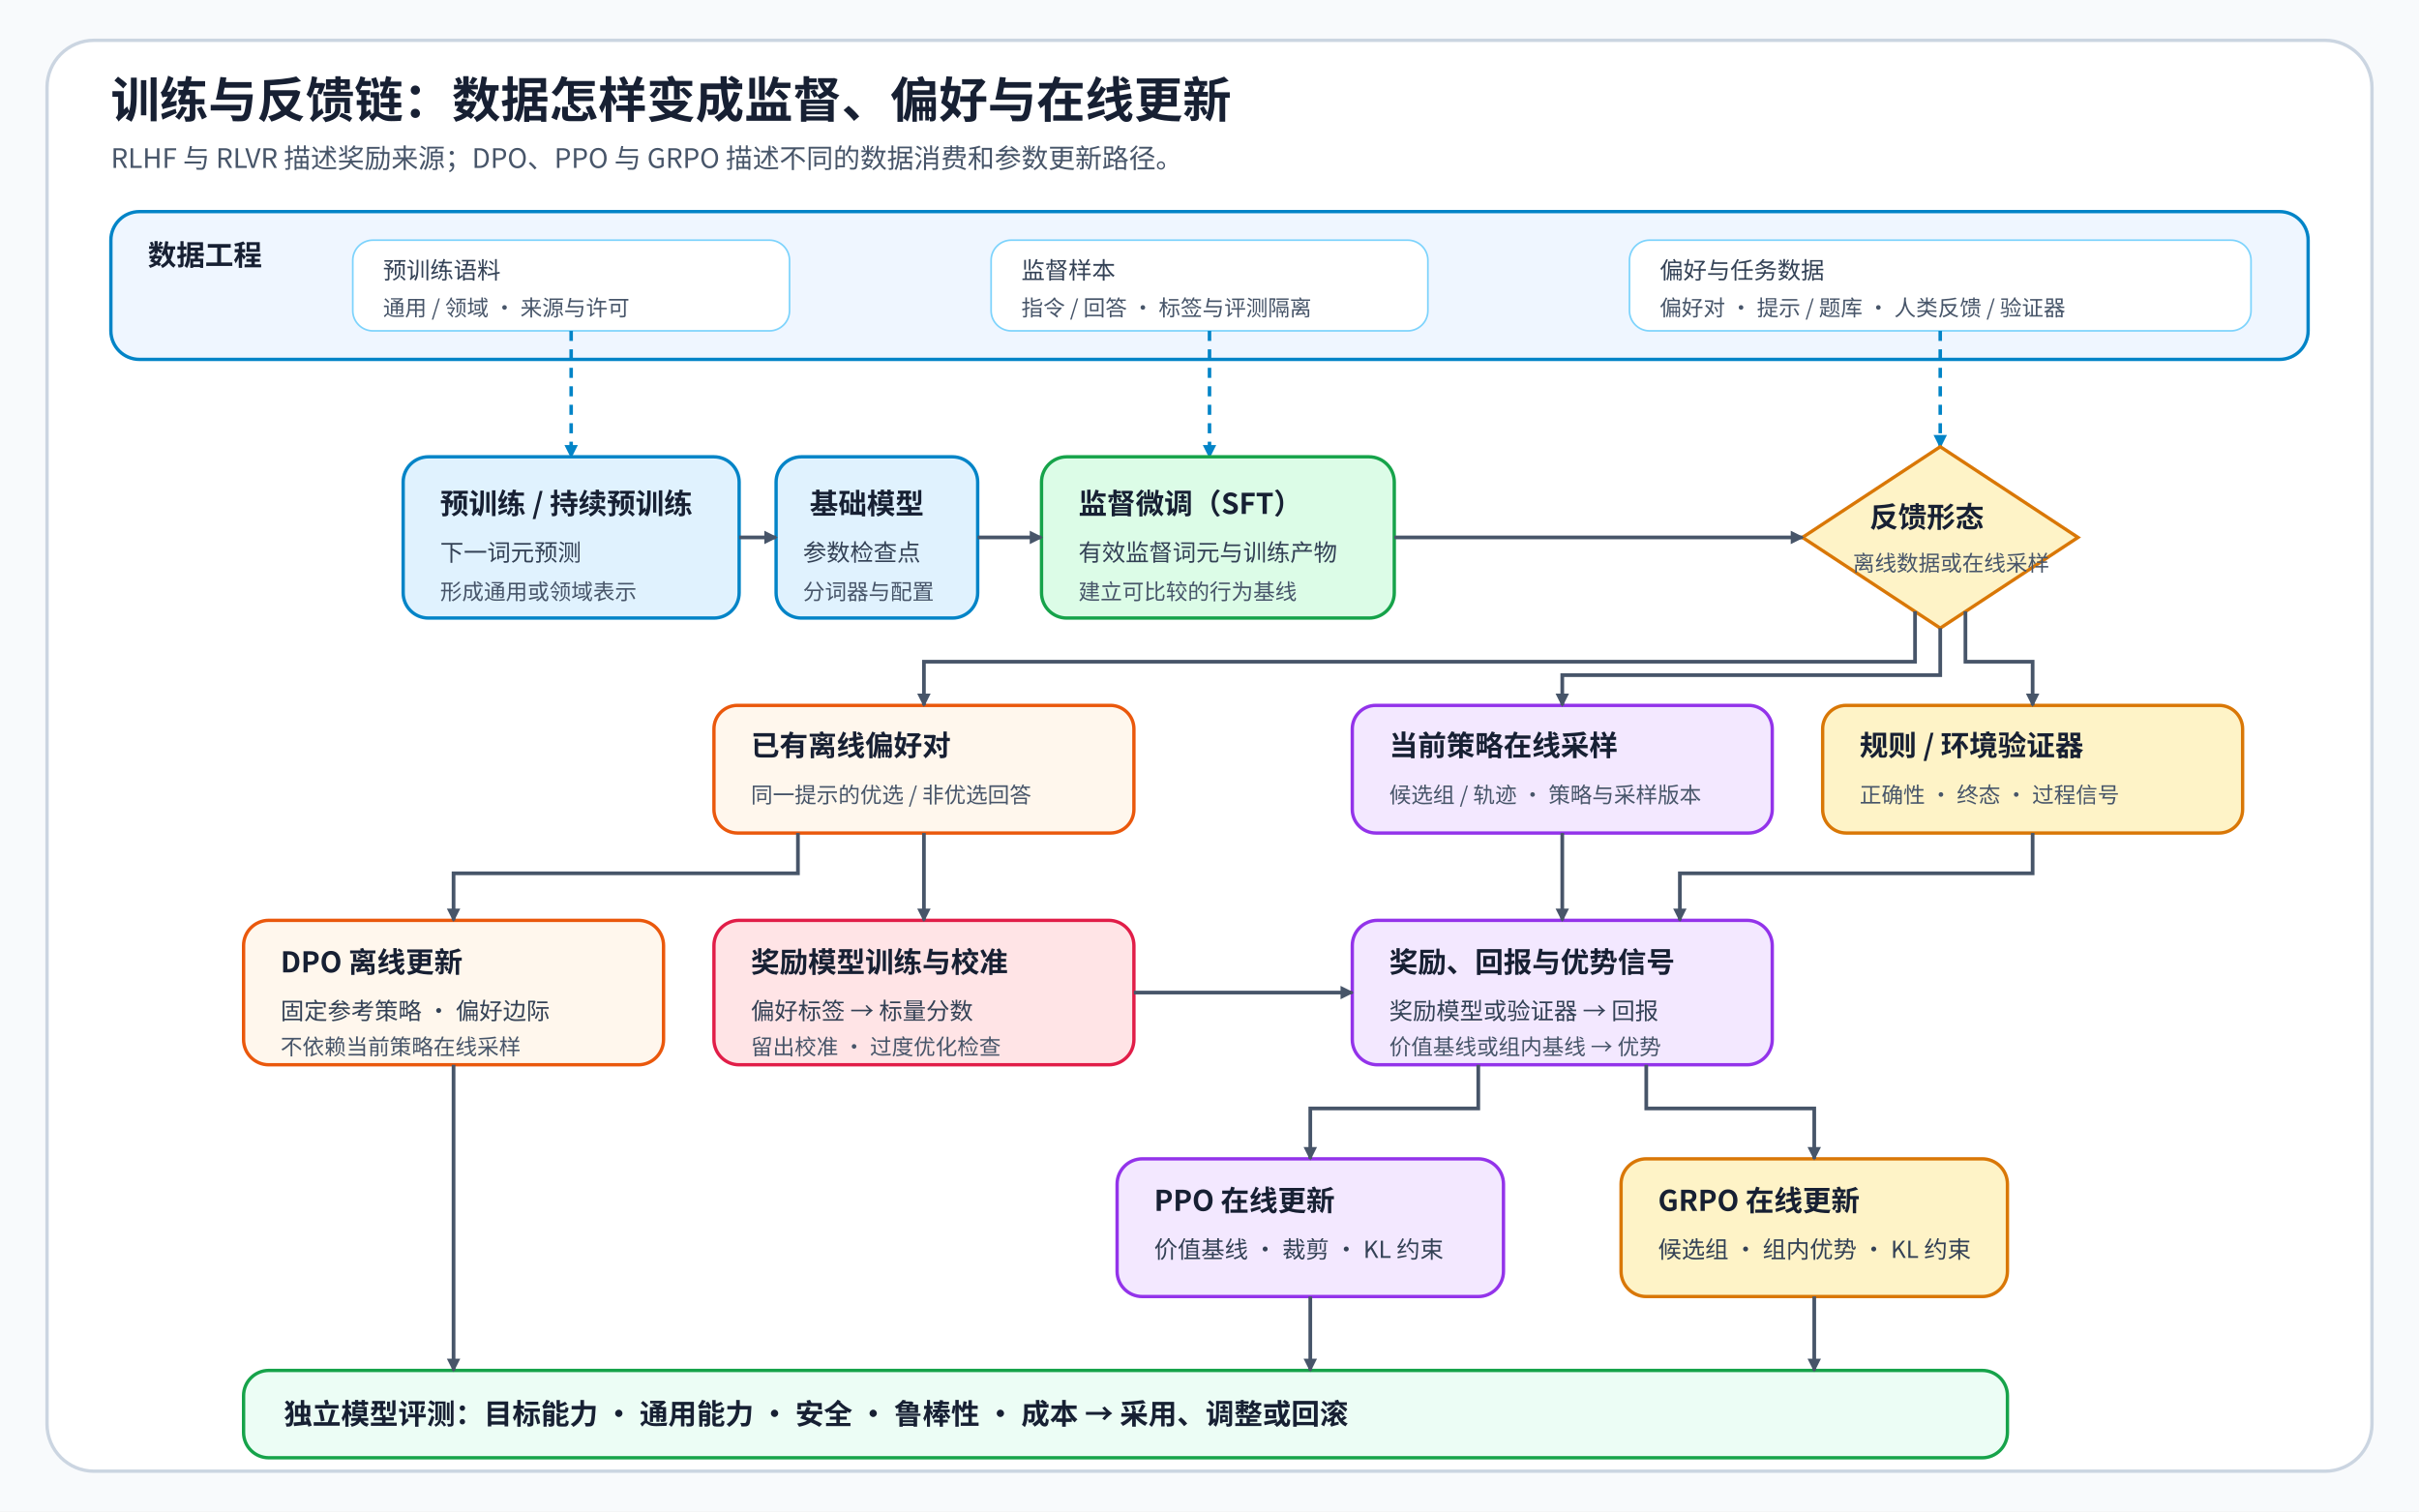
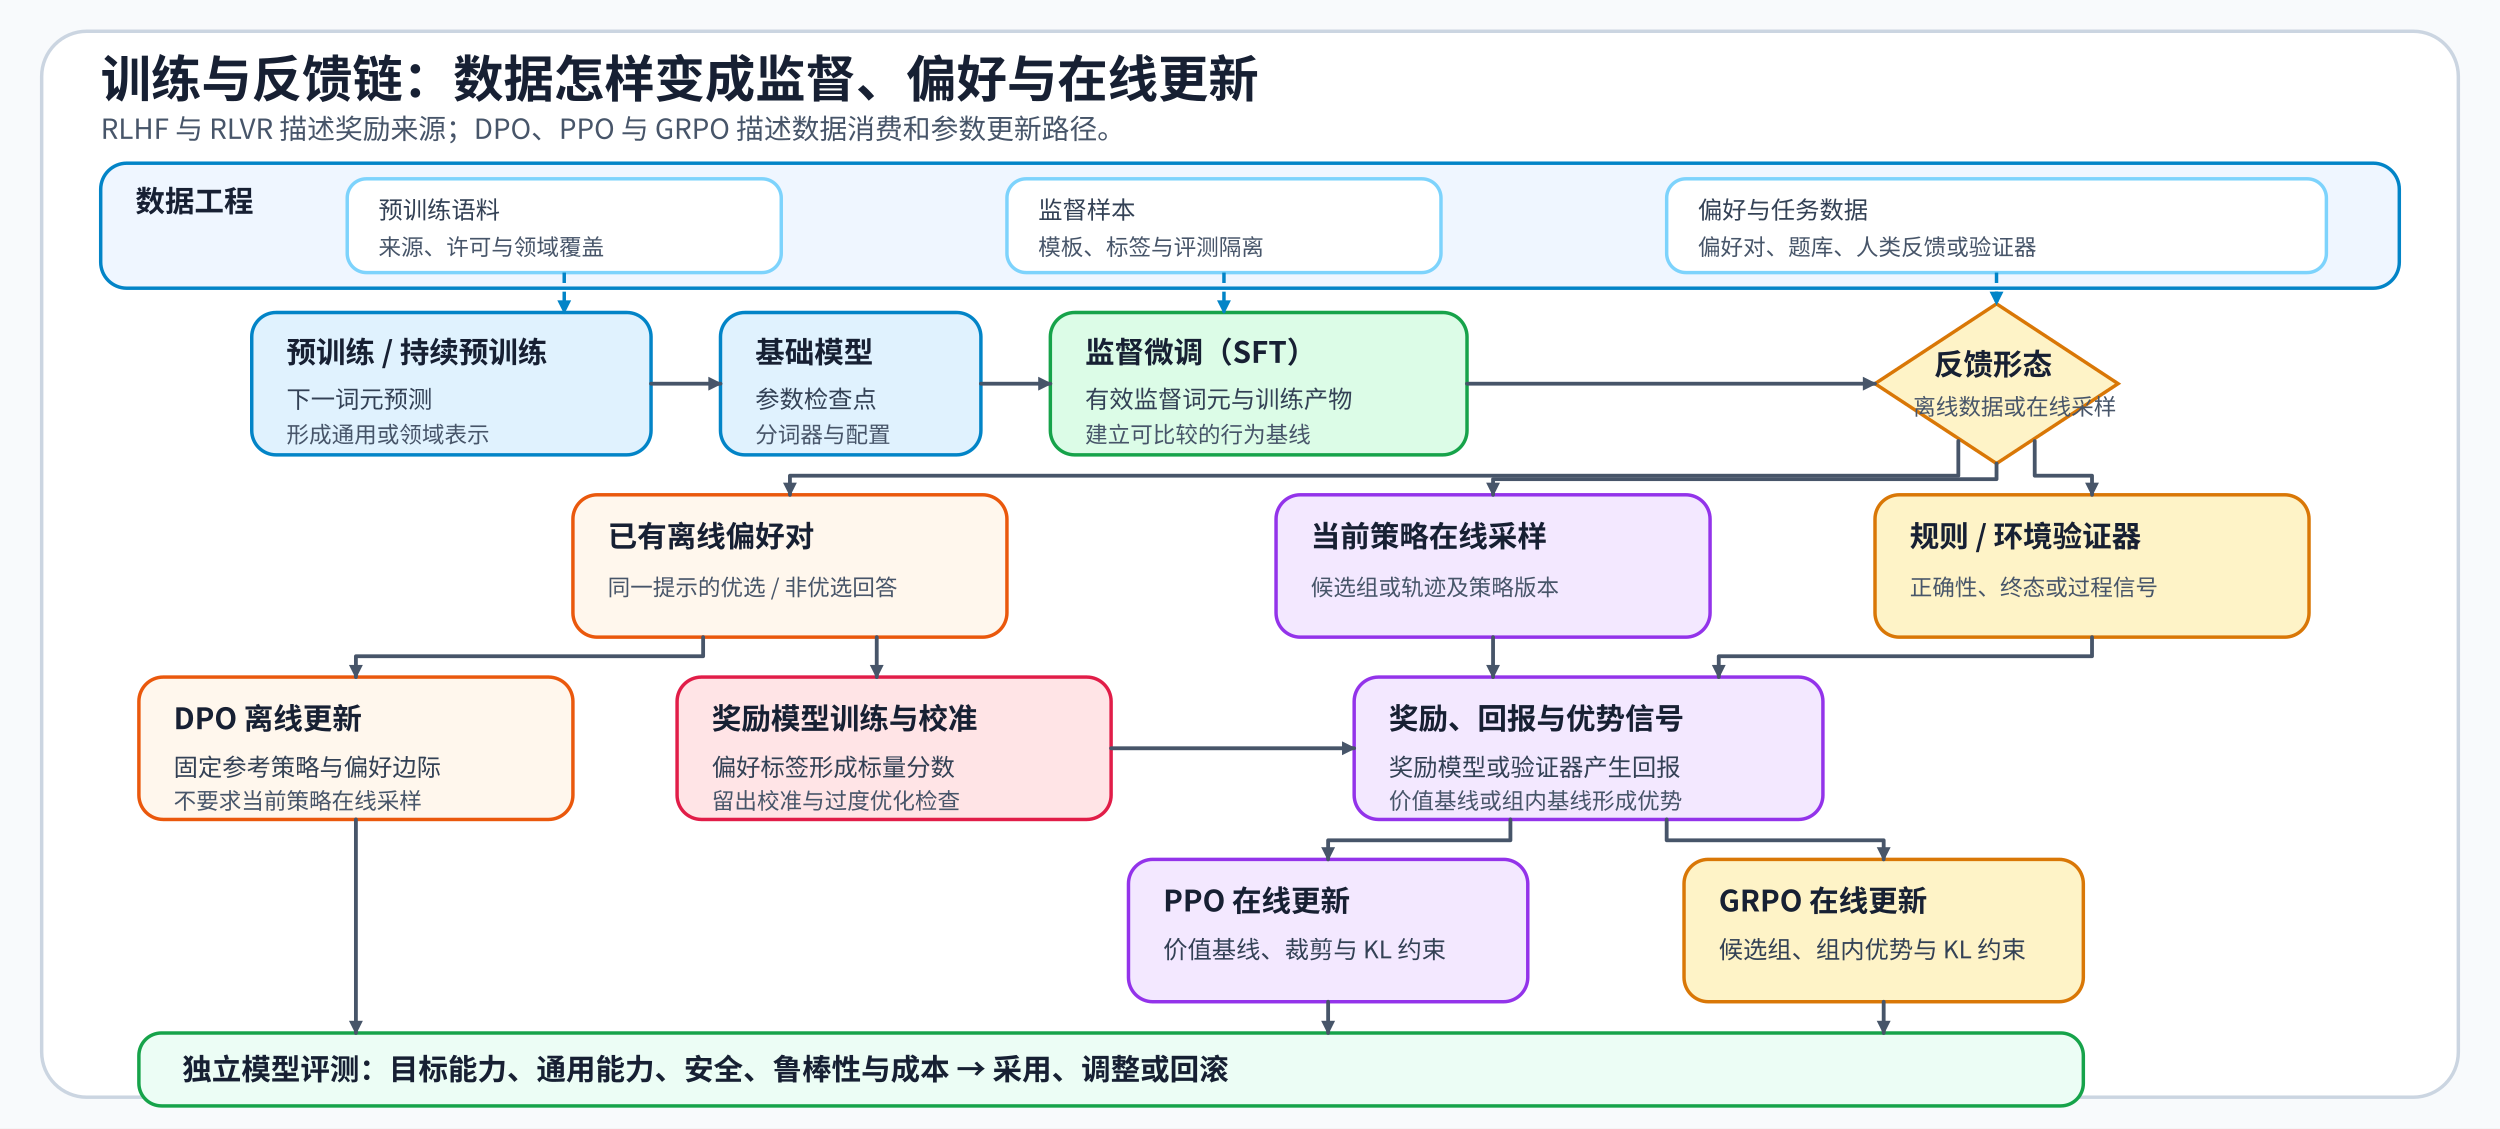
- <svg xmlns="http://www.w3.org/2000/svg" width="1440" height="900" viewBox="0 0 1440 900" role="img" aria-labelledby="title desc">
+ <svg xmlns="http://www.w3.org/2000/svg" width="1440" height="650" viewBox="0 0 1440 650" role="img" aria-labelledby="title desc">
  <defs>
    <marker id="arrow" markerWidth="8" markerHeight="8" refX="7" refY="4" orient="auto" markerUnits="userSpaceOnUse">
      <path d="M0 0L8 4L0 8Z" fill="#475569" />
    </marker>
    <marker id="dataArrow" markerWidth="8" markerHeight="8" refX="7" refY="4" orient="auto" markerUnits="userSpaceOnUse">
      <path d="M0 0L8 4L0 8Z" fill="#0284C7" />
    </marker>
    <style>
      .title{font-family:"Noto Sans CJK SC",sans-serif;font-size:29px;font-weight:700;fill:#172033}.subtitle{font-family:"Noto Sans CJK SC",sans-serif;font-size:16px;fill:#475569}
      .head{font-family:"Noto Sans CJK SC",sans-serif;font-size:17px;font-weight:700;fill:#172033}.copy{font-family:"Noto Sans CJK SC",sans-serif;font-size:14px;fill:#334155}.small{font-family:"Noto Sans CJK SC",sans-serif;font-size:13px;fill:#475569}
-       .line{fill:none;stroke:#475569;stroke-width:2.2;marker-end:url(#arrow)}.data{fill:none;stroke:#0284C7;stroke-width:2.1;stroke-dasharray:6 5;marker-end:url(#dataArrow)}
+       .node{stroke-width:2}.line{fill:none;stroke:#475569;stroke-width:2.2;stroke-linecap:round;stroke-linejoin:round;marker-end:url(#arrow)}.data{fill:none;stroke:#0284C7;stroke-width:2;stroke-dasharray:6 5;marker-end:url(#dataArrow)}
    </style>
  </defs>
-   <rect width="1440" height="900" fill="#F8FAFC" />
-   <rect x="28" y="24" width="1384" height="852" rx="28" fill="#FFFFFF" stroke="#CBD5E1" stroke-width="2" />
-   <text x="66" y="70" class="title">训练与反馈链：数据怎样变成监督、偏好与在线更新</text>
-   <text x="66" y="100" class="subtitle">RLHF 与 RLVR 描述奖励来源；DPO、PPO 与 GRPO 描述不同的数据消费和参数更新路径。</text>
-   <rect x="66" y="126" width="1308" height="88" rx="17" fill="#EFF6FF" stroke="#0284C7" stroke-width="2" />
-   <text x="88" y="158" class="head">数据工程</text>
-   <rect x="210" y="143" width="260" height="54" rx="12" fill="#FFFFFF" stroke="#7DD3FC" />
-   <text x="228" y="166" class="copy">预训练语料</text>
-   <text x="228" y="188" class="small">通用 / 领域 · 来源与许可</text>
-   <rect x="590" y="143" width="260" height="54" rx="12" fill="#FFFFFF" stroke="#7DD3FC" />
-   <text x="608" y="166" class="copy">监督样本</text>
-   <text x="608" y="188" class="small">指令 / 回答 · 标签与评测隔离</text>
-   <rect x="970" y="143" width="370" height="54" rx="12" fill="#FFFFFF" stroke="#7DD3FC" />
-   <text x="988" y="166" class="copy">偏好与任务数据</text>
-   <text x="988" y="188" class="small">偏好对 · 提示 / 题库 · 人类反馈 / 验证器</text>
-   <path d="M340 197V272" class="data" />
-   <path d="M720 197V272" class="data" />
-   <path d="M1155 197V266" class="data" />
-   <rect x="240" y="272" width="200" height="96" rx="15" fill="#E0F2FE" stroke="#0284C7" stroke-width="2" />
-   <text x="262" y="306" class="head">预训练 / 持续预训练</text>
-   <text x="262" y="334" class="copy">下一词元预测</text>
-   <text x="262" y="357" class="small">形成通用或领域表示</text>
-   <rect x="462" y="272" width="120" height="96" rx="15" fill="#E0F2FE" stroke="#0284C7" stroke-width="2" />
-   <text x="482" y="306" class="head">基础模型</text>
-   <text x="478" y="334" class="copy">参数检查点</text>
-   <text x="478" y="357" class="small">分词器与配置</text>
-   <rect x="620" y="272" width="210" height="96" rx="15" fill="#DCFCE7" stroke="#16A34A" stroke-width="2" />
-   <text x="642" y="306" class="head">监督微调（SFT）</text>
-   <text x="642" y="334" class="copy">有效监督词元与训练产物</text>
-   <text x="642" y="357" class="small">建立可比较的行为基线</text>
-   <polygon points="1155,266 1237,320 1155,374 1073,320" fill="#FEF3C7" stroke="#D97706" stroke-width="2" />
-   <text x="1113" y="314" class="head">反馈形态</text>
-   <text x="1103" y="340" class="small">离线数据或在线采样</text>
-   <path d="M440 320H462" class="line" />
-   <path d="M582 320H620" class="line" />
-   <path d="M830 320H1073" class="line" />
-   <rect x="425" y="420" width="250" height="76" rx="14" fill="#FFF7ED" stroke="#EA580C" stroke-width="2" />
-   <text x="447" y="450" class="head">已有离线偏好对</text>
-   <text x="447" y="478" class="small">同一提示的优选 / 非优选回答</text>
-   <rect x="805" y="420" width="250" height="76" rx="14" fill="#F3E8FF" stroke="#9333EA" stroke-width="2" />
-   <text x="827" y="450" class="head">当前策略在线采样</text>
-   <text x="827" y="478" class="small">候选组 / 轨迹 · 策略与采样版本</text>
-   <rect x="1085" y="420" width="250" height="76" rx="14" fill="#FEF3C7" stroke="#D97706" stroke-width="2" />
-   <text x="1107" y="450" class="head">规则 / 环境验证器</text>
-   <text x="1107" y="478" class="small">正确性 · 终态 · 过程信号</text>
-   <path d="M1140 364V394H550V420" class="line" />
-   <path d="M1155 374V402H930V420" class="line" />
-   <path d="M1170 364V394H1210V420" class="line" />
-   <rect x="145" y="548" width="250" height="86" rx="15" fill="#FFF7ED" stroke="#EA580C" stroke-width="2" />
-   <text x="167" y="579" class="head">DPO 离线更新</text>
-   <text x="167" y="607" class="copy">固定参考策略 · 偏好边际</text>
-   <text x="167" y="628" class="small">不依赖当前策略在线采样</text>
-   <rect x="425" y="548" width="250" height="86" rx="15" fill="#FFE4E6" stroke="#E11D48" stroke-width="2" />
-   <text x="447" y="579" class="head">奖励模型训练与校准</text>
-   <text x="447" y="607" class="copy">偏好标签 → 标量分数</text>
-   <text x="447" y="628" class="small">留出校准 · 过度优化检查</text>
-   <rect x="805" y="548" width="250" height="86" rx="15" fill="#F3E8FF" stroke="#9333EA" stroke-width="2" />
-   <text x="827" y="579" class="head">奖励、回报与优势信号</text>
-   <text x="827" y="607" class="copy">奖励模型或验证器 → 回报</text>
-   <text x="827" y="628" class="small">价值基线或组内基线 → 优势</text>
-   <path d="M475 496V520H270V548" class="line" />
-   <path d="M550 496V548" class="line" />
-   <path d="M930 496V548" class="line" />
-   <path d="M675 591H805" class="line" />
-   <path d="M1210 496V520H1000V548" class="line" />
-   <rect x="665" y="690" width="230" height="82" rx="15" fill="#F3E8FF" stroke="#9333EA" stroke-width="2" />
-   <text x="687" y="721" class="head">PPO 在线更新</text>
-   <text x="687" y="749" class="copy">价值基线 · 裁剪 · KL 约束</text>
-   <rect x="965" y="690" width="230" height="82" rx="15" fill="#FEF3C7" stroke="#D97706" stroke-width="2" />
-   <text x="987" y="721" class="head">GRPO 在线更新</text>
-   <text x="987" y="749" class="copy">候选组 · 组内优势 · KL 约束</text>
-   <path d="M880 634V660H780V690" class="line" />
-   <path d="M980 634V660H1080V690" class="line" />
-   <rect x="145" y="816" width="1050" height="52" rx="15" fill="#ECFDF5" stroke="#16A34A" stroke-width="2" />
-   <text x="169" y="848" class="head">独立模型评测：目标能力 · 通用能力 · 安全 · 鲁棒性 · 成本 → 采用、调整或回滚</text>
-   <path d="M270 634V816" class="line" />
-   <path d="M780 772V816" class="line" />
-   <path d="M1080 772V816" class="line" />
+   <rect width="1440" height="650" fill="#F8FAFC" />
+   <rect x="24" y="18" width="1392" height="614" rx="26" fill="#FFFFFF" stroke="#CBD5E1" stroke-width="2" data-layout-role="panel" />
+   <text x="58" y="56" class="title">训练与反馈链：数据怎样变成监督、偏好与在线更新</text>
+   <text x="58" y="80" class="subtitle">RLHF 与 RLVR 描述奖励来源；DPO、PPO 与 GRPO 描述数据消费和参数更新路径。</text>
+   <rect x="58" y="94" width="1324" height="72" rx="15" fill="#EFF6FF" stroke="#0284C7" stroke-width="2" data-layout-role="panel" />
+   <text x="78" y="122" class="head">数据工程</text>
+   <rect x="200" y="103" width="250" height="54" rx="11" class="node" fill="#FFFFFF" stroke="#7DD3FC" />
+   <text x="218" y="126" class="copy">预训练语料</text>
+   <text x="218" y="147" class="small">来源、许可与领域覆盖</text>
+   <rect x="580" y="103" width="250" height="54" rx="11" class="node" fill="#FFFFFF" stroke="#7DD3FC" />
+   <text x="598" y="126" class="copy">监督样本</text>
+   <text x="598" y="147" class="small">模板、标签与评测隔离</text>
+   <rect x="960" y="103" width="380" height="54" rx="11" class="node" fill="#FFFFFF" stroke="#7DD3FC" />
+   <text x="978" y="126" class="copy">偏好与任务数据</text>
+   <text x="978" y="147" class="small">偏好对、题库、人类反馈或验证器</text>
+   <rect x="145" y="180" width="230" height="82" rx="14" class="node" fill="#E0F2FE" stroke="#0284C7" />
+   <text x="165" y="209" class="head">预训练 / 持续预训练</text>
+   <text x="165" y="235" class="copy">下一词元预测</text>
+   <text x="165" y="255" class="small">形成通用或领域表示</text>
+   <rect x="415" y="180" width="150" height="82" rx="14" class="node" fill="#E0F2FE" stroke="#0284C7" />
+   <text x="435" y="209" class="head">基础模型</text>
+   <text x="435" y="235" class="copy">参数检查点</text>
+   <text x="435" y="255" class="small">分词器与配置</text>
+   <rect x="605" y="180" width="240" height="82" rx="14" class="node" fill="#DCFCE7" stroke="#16A34A" />
+   <text x="625" y="209" class="head">监督微调（SFT）</text>
+   <text x="625" y="235" class="copy">有效监督词元与训练产物</text>
+   <text x="625" y="255" class="small">建立可比较的行为基线</text>
+   <polygon points="1150,175 1220,221 1150,267 1080,221" fill="#FEF3C7" stroke="#D97706" stroke-width="2" />
+   <text x="1114" y="216" class="head">反馈形态</text>
+   <text x="1102" y="239" class="small">离线数据或在线采样</text>
+   <path d="M325 157V180" class="data" />
+   <path d="M705 157V180" class="data" />
+   <path d="M1150 157V175" class="data" />
+   <path d="M375 221H415" class="line" />
+   <path d="M565 221H605" class="line" />
+   <path d="M845 221H1080" class="line" />
+   <rect x="330" y="285" width="250" height="82" rx="14" class="node" fill="#FFF7ED" stroke="#EA580C" />
+   <text x="350" y="315" class="head">已有离线偏好对</text>
+   <text x="350" y="343" class="small">同一提示的优选 / 非优选回答</text>
+   <rect x="735" y="285" width="250" height="82" rx="14" class="node" fill="#F3E8FF" stroke="#9333EA" />
+   <text x="755" y="315" class="head">当前策略在线采样</text>
+   <text x="755" y="343" class="small">候选组或轨迹及策略版本</text>
+   <rect x="1080" y="285" width="250" height="82" rx="14" class="node" fill="#FEF3C7" stroke="#D97706" />
+   <text x="1100" y="315" class="head">规则 / 环境验证器</text>
+   <text x="1100" y="343" class="small">正确性、终态或过程信号</text>
+   <path d="M1128 254V274H455V285" class="line" />
+   <path d="M1150 267V276H860V285" class="line" />
+   <path d="M1172 254V274H1205V285" class="line" />
+   <rect x="80" y="390" width="250" height="82" rx="14" class="node" fill="#FFF7ED" stroke="#EA580C" />
+   <text x="100" y="420" class="head">DPO 离线更新</text>
+   <text x="100" y="447" class="copy">固定参考策略与偏好边际</text>
+   <text x="100" y="466" class="small">不要求当前策略在线采样</text>
+   <rect x="390" y="390" width="250" height="82" rx="14" class="node" fill="#FFE4E6" stroke="#E11D48" />
+   <text x="410" y="420" class="head">奖励模型训练与校准</text>
+   <text x="410" y="447" class="copy">偏好标签形成标量分数</text>
+   <text x="410" y="466" class="small">留出校准与过度优化检查</text>
+   <rect x="780" y="390" width="270" height="82" rx="14" class="node" fill="#F3E8FF" stroke="#9333EA" />
+   <text x="800" y="420" class="head">奖励、回报与优势信号</text>
+   <text x="800" y="447" class="copy">奖励模型或验证器产生回报</text>
+   <text x="800" y="466" class="small">价值基线或组内基线形成优势</text>
+   <path d="M405 367V378H205V390" class="line" />
+   <path d="M505 367V390" class="line" />
+   <path d="M860 367V390" class="line" />
+   <path d="M640 431H780" class="line" />
+   <path d="M1205 367V378H990V390" class="line" />
+   <rect x="650" y="495" width="230" height="82" rx="14" class="node" fill="#F3E8FF" stroke="#9333EA" />
+   <text x="670" y="525" class="head">PPO 在线更新</text>
+   <text x="670" y="552" class="copy">价值基线、裁剪与 KL 约束</text>
+   <rect x="970" y="495" width="230" height="82" rx="14" class="node" fill="#FEF3C7" stroke="#D97706" />
+   <text x="990" y="525" class="head">GRPO 在线更新</text>
+   <text x="990" y="552" class="copy">候选组、组内优势与 KL 约束</text>
+   <path d="M870 472V484H765V495" class="line" />
+   <path d="M960 472V484H1085V495" class="line" />
+   <rect x="80" y="595" width="1120" height="42" rx="13" class="node" fill="#ECFDF5" stroke="#16A34A" />
+   <text x="105" y="622" class="head">独立模型评测：目标能力、通用能力、安全、鲁棒性与成本 → 采用、调整或回滚</text>
+   <path d="M205 472V595" class="line" />
+   <path d="M765 577V595" class="line" />
+   <path d="M1085 577V595" class="line" />
</svg>
